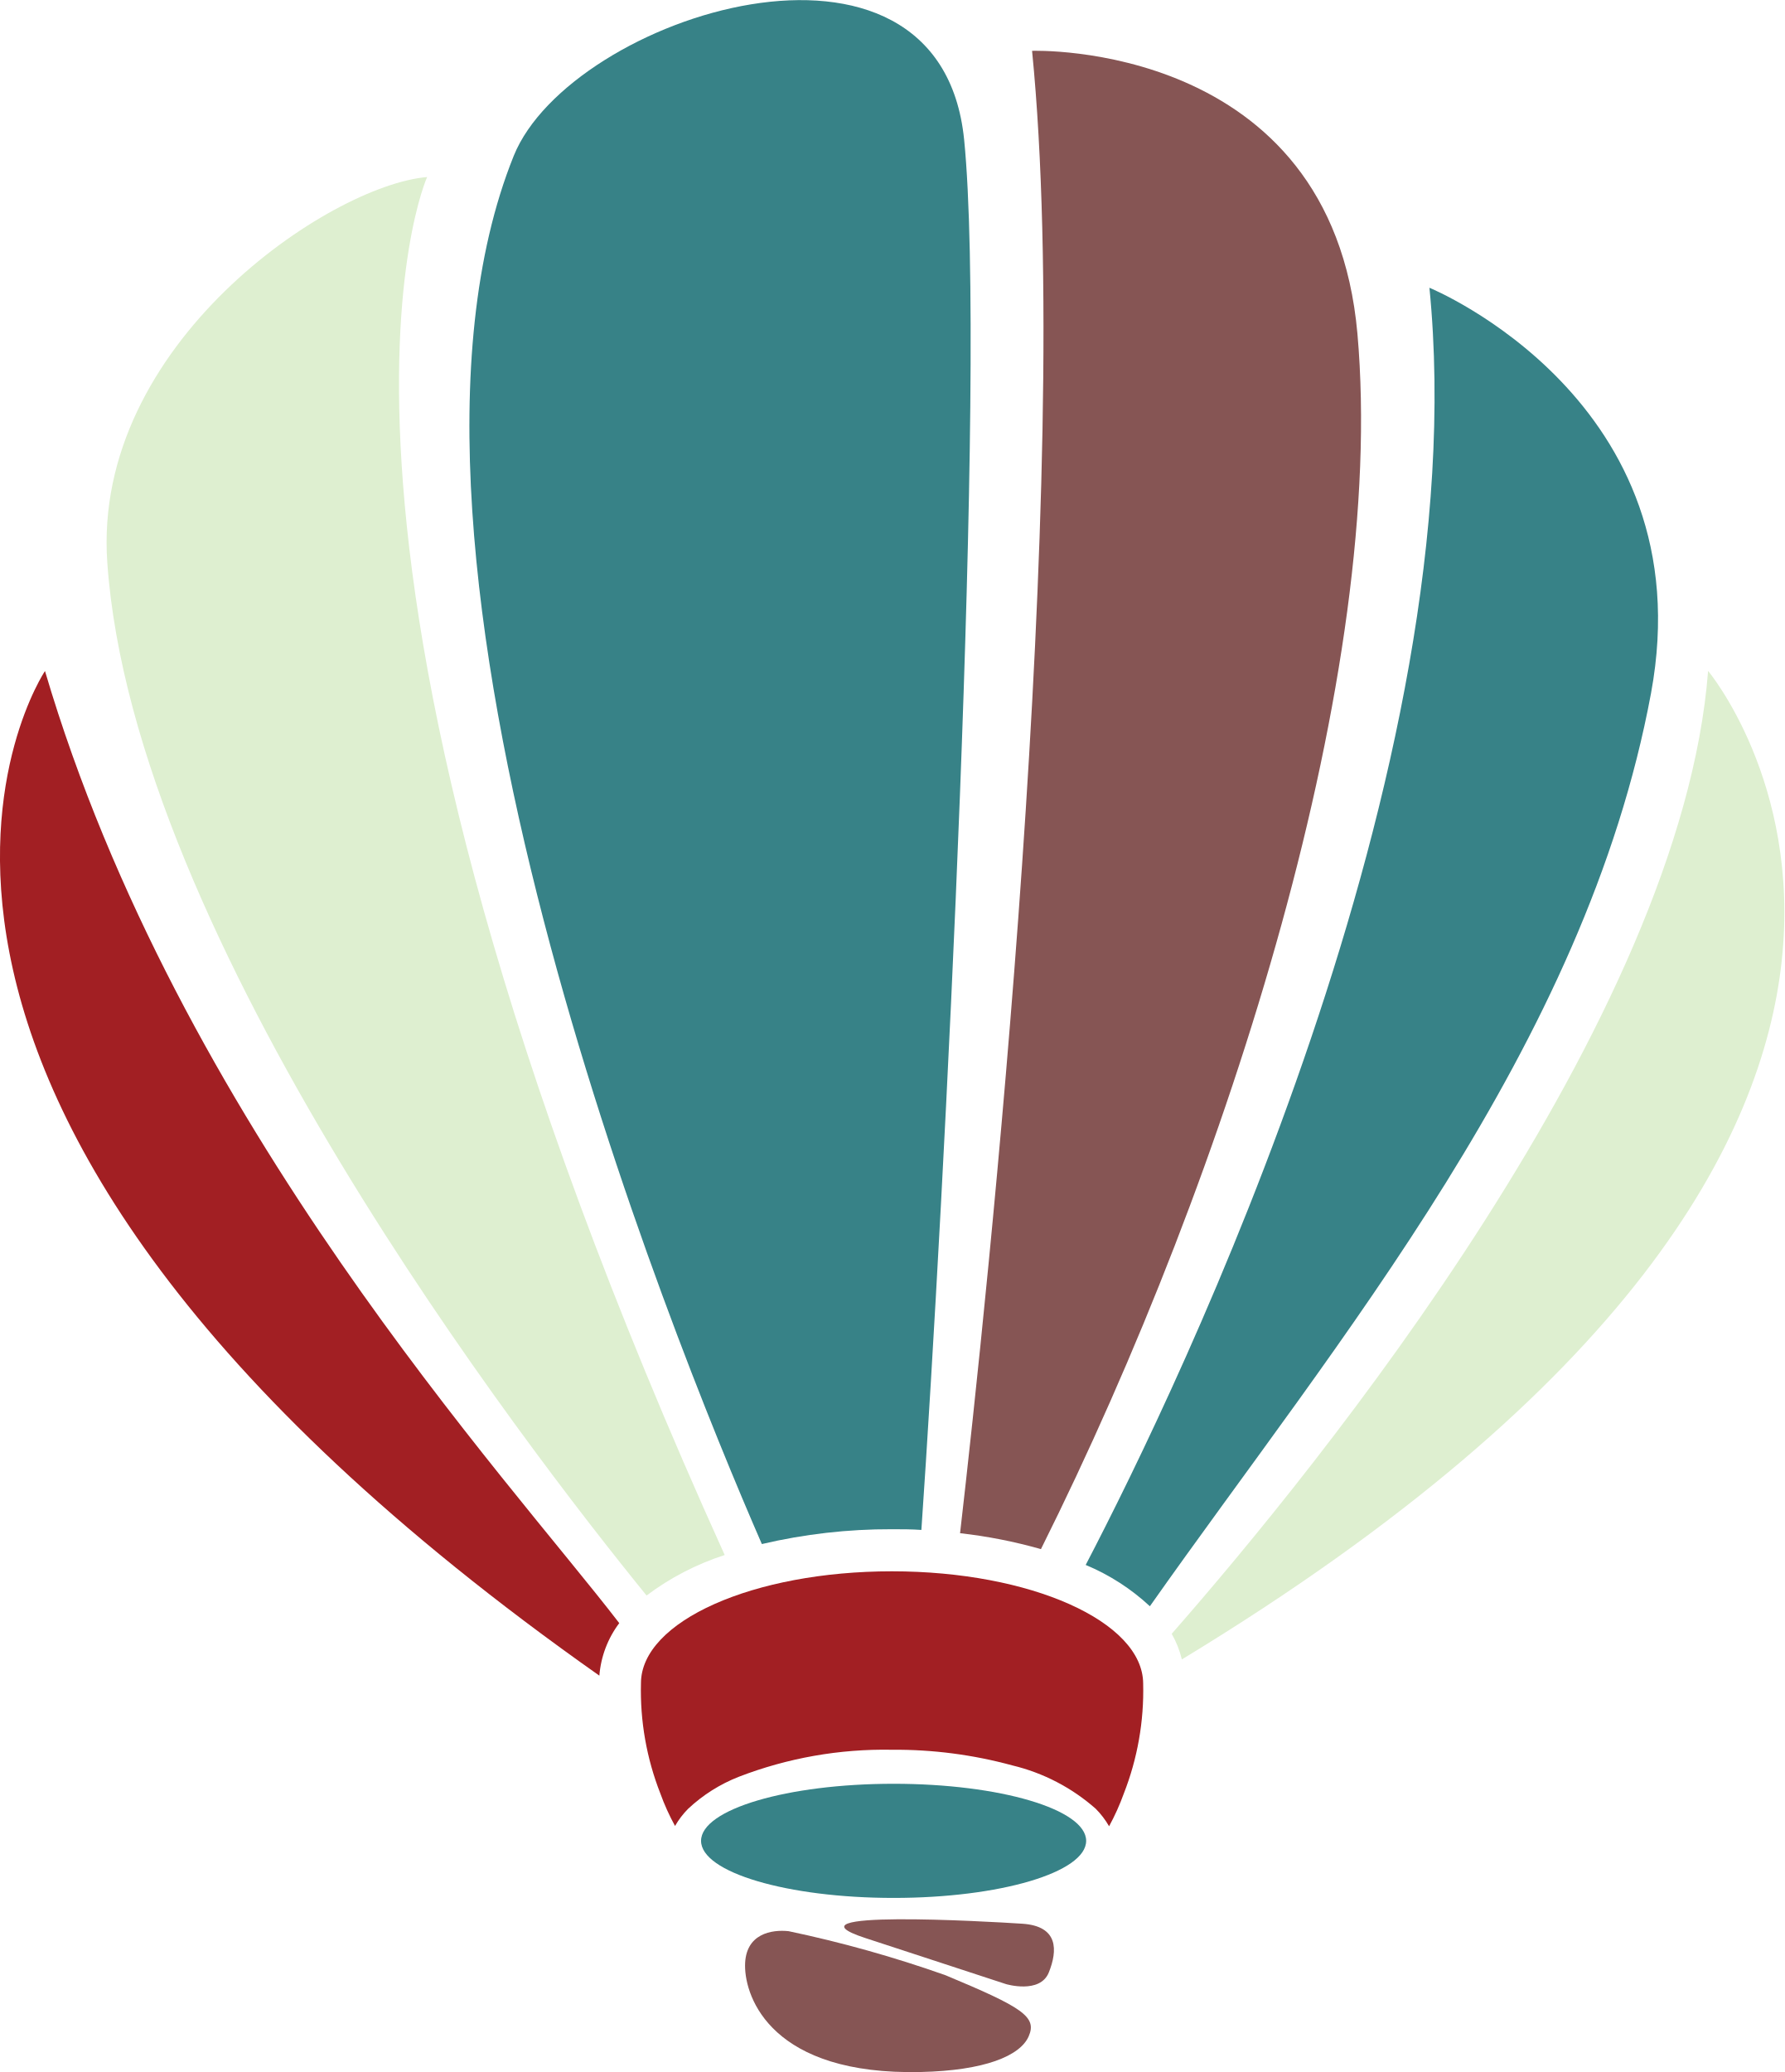
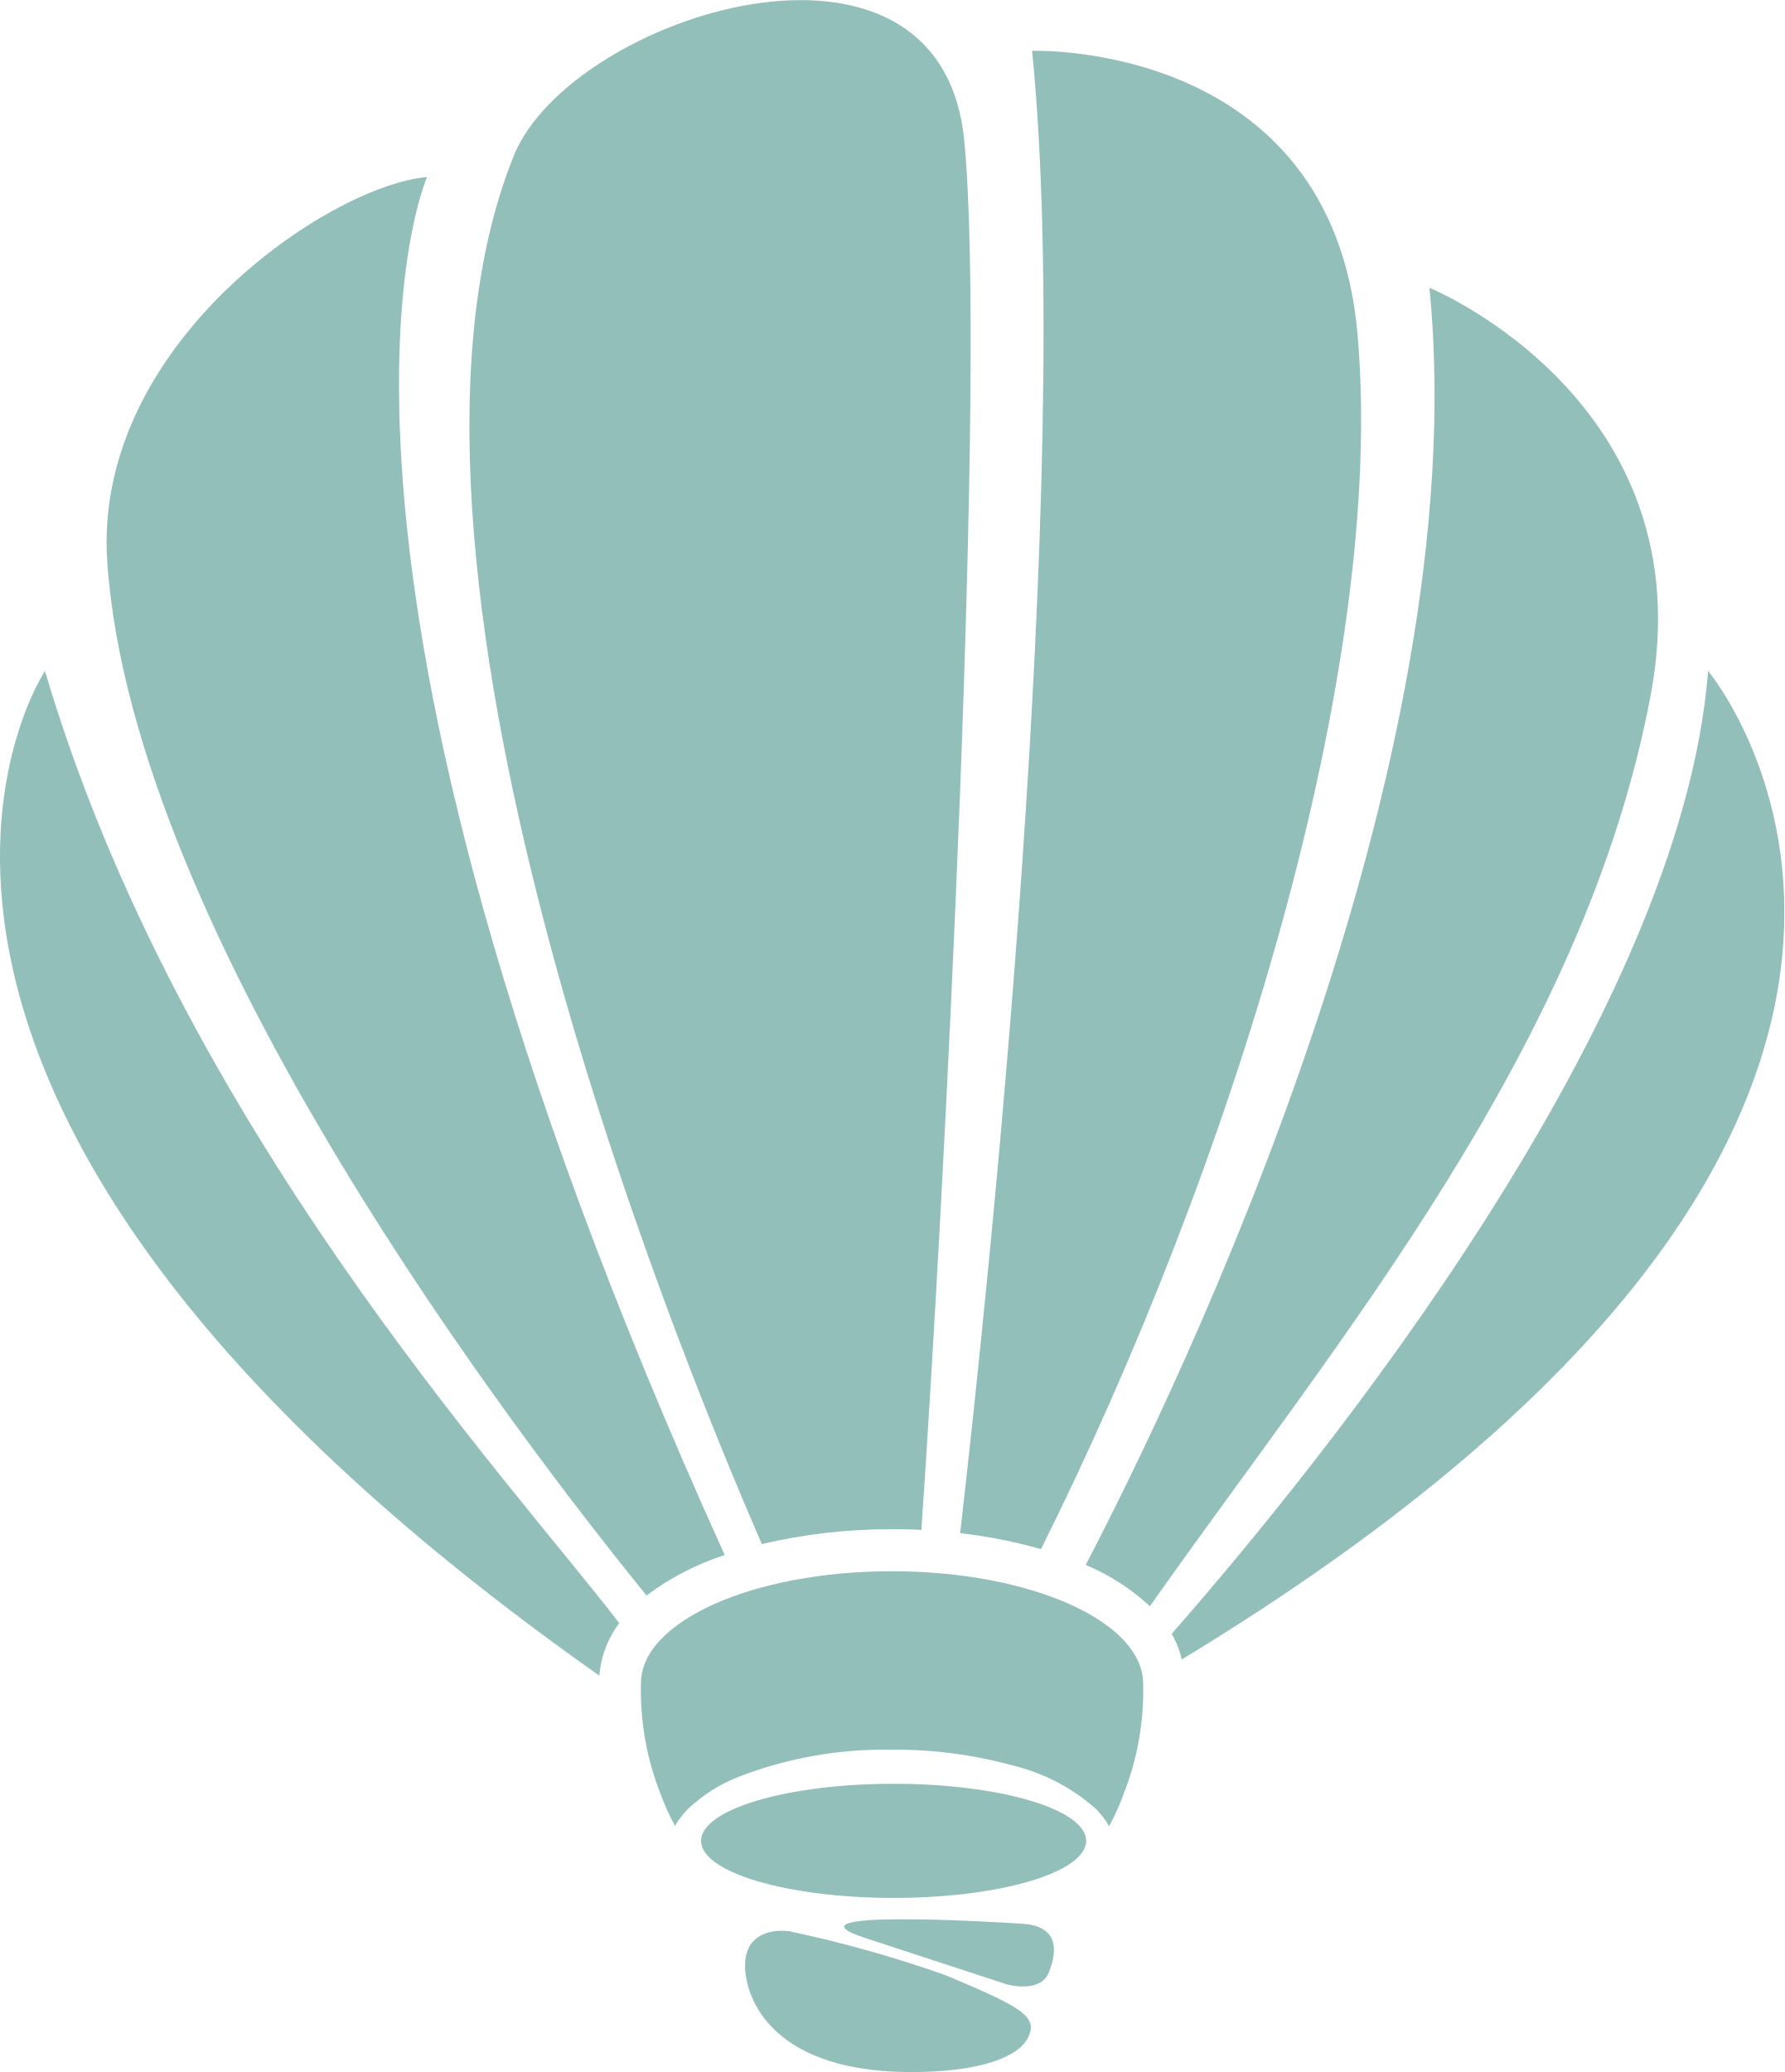
<svg xmlns="http://www.w3.org/2000/svg" width="30.582" height="35.506" viewBox="0 0 30.582 35.506">
-   <g id="Lift_Token_Top_Header" data-name="Lift Token Top Header" transform="translate(-26.711 -29.989)">
-     <path id="Path_105643" data-name="Path 105643" d="M216.776,111.277a1.725,1.725,0,0,1,.341-.9c-1.908-2.484-7.555-8.567-9.842-16.315C207.274,94.06,202.487,101.214,216.776,111.277Z" transform="translate(-179.793 -52.574)" fill="#a21f23" />
-     <path id="Path_105644" data-name="Path 105644" d="M232,48.433c-7.9-17.439-5.1-23.613-5.1-23.613-1.661.138-5.745,2.863-5.481,6.607.446,6.426,7.13,15.1,9.242,17.7A4.541,4.541,0,0,1,232,48.433Z" transform="translate(-192.869 8.203)" fill="#deefd0" />
-     <path id="Path_105645" data-name="Path 105645" d="M279.569,26.2c.17,0,.339,0,.507.012.394-5.721,1.123-19.9.733-23.821-.416-4.156-6.752-2.127-7.72.276-2.737,6.8,2.689,20.2,4.253,23.787A9.6,9.6,0,0,1,279.569,26.2Z" transform="translate(-237.574 29.994)" fill="#378287" />
-     <path id="Path_105646" data-name="Path 105646" d="M341.13,32.516a8.555,8.555,0,0,1,1.386.273c3.259-6.53,5.932-15.09,5.424-20.828-.446-5.03-5.576-4.847-5.576-4.847C343.091,14.449,341.591,28.514,341.13,32.516Z" transform="translate(-297.965 23.746)" fill="#865554" />
-     <path id="Path_105647" data-name="Path 105647" d="M364.621,40.35c.815,8.236-4.262,18.761-5.891,21.886a3.7,3.7,0,0,1,1.1.708c3.2-4.546,7.465-9.591,8.589-15.647C369.345,42.283,364.621,40.35,364.621,40.35Z" transform="translate(-313.412 -5.43)" fill="#378287" />
-     <path id="Path_105648" data-name="Path 105648" d="M379.983,94.06c-.46,5.98-6.673,13.626-9.193,16.5a1.672,1.672,0,0,1,.174.439C386.354,101.661,379.983,94.06,379.983,94.06Z" transform="translate(-323.998 -52.574)" fill="#deefd0" />
-     <path id="Path_105649" data-name="Path 105649" d="M300.66,220.27c-2.375,0-4.3.856-4.3,1.919a4.827,4.827,0,0,0,.331,1.885,3.9,3.9,0,0,0,.253.56,1.422,1.422,0,0,1,.225-.295,2.719,2.719,0,0,1,.868-.548,6.936,6.936,0,0,1,2.624-.463,7.594,7.594,0,0,1,2.063.268,3.336,3.336,0,0,1,1.43.743,1.458,1.458,0,0,1,.229.3,4.011,4.011,0,0,0,.252-.56,4.838,4.838,0,0,0,.332-1.885C304.962,221.129,303.037,220.27,300.66,220.27Z" transform="translate(-258.664 -163.355)" fill="#a21f23" />
-     <path id="Path_105650" data-name="Path 105650" d="M308.11,250.07c-1.823,0-3.3.438-3.3.978s1.478.978,3.3.978,3.3-.438,3.3-.978S309.933,250.07,308.11,250.07Z" transform="translate(-266.084 -189.514)" fill="#378287" />
-     <path id="Path_105651" data-name="Path 105651" d="M314.416,271.442a21.012,21.012,0,0,0-2.689-.755c-.284-.031-.747.037-.747.592s.465,1.881,3.014,1.821c1.088-.024,1.7-.275,1.847-.611S315.737,271.993,314.416,271.442Z" transform="translate(-271.5 -207.605)" fill="#865554" />
-     <path id="Path_105652" data-name="Path 105652" d="M325.229,269.379l2.413.79s.583.174.733-.2.171-.794-.455-.835S323.742,268.891,325.229,269.379Z" transform="translate(-283.689 -206.18)" fill="#865554" />
+   <g id="Component_2298" data-name="Component 2298" transform="translate(0)">
+     <path id="Path_105643" data-name="Path 105643" d="M216.776,111.277a1.725,1.725,0,0,1,.341-.9c-1.908-2.484-7.555-8.567-9.842-16.315C207.274,94.06,202.487,101.214,216.776,111.277Z" transform="translate(-206.504 -82.563)" fill="#93bfbb" />
+     <path id="Path_105644" data-name="Path 105644" d="M232,48.433c-7.9-17.439-5.1-23.613-5.1-23.613-1.661.138-5.745,2.863-5.481,6.607.446,6.426,7.13,15.1,9.242,17.7A4.541,4.541,0,0,1,232,48.433Z" transform="translate(-219.58 -21.786)" fill="#93bfbb" />
+     <path id="Path_105645" data-name="Path 105645" d="M279.569,26.2c.17,0,.339,0,.507.012.394-5.721,1.123-19.9.733-23.821-.416-4.156-6.752-2.127-7.72.276-2.737,6.8,2.689,20.2,4.253,23.787A9.6,9.6,0,0,1,279.569,26.2Z" transform="translate(-264.285 0.005)" fill="#93bfbb" />
+     <path id="Path_105646" data-name="Path 105646" d="M341.13,32.516a8.555,8.555,0,0,1,1.386.273c3.259-6.53,5.932-15.09,5.424-20.828-.446-5.03-5.576-4.847-5.576-4.847C343.091,14.449,341.591,28.514,341.13,32.516Z" transform="translate(-324.675 -6.243)" fill="#93bfbb" />
+     <path id="Path_105647" data-name="Path 105647" d="M364.621,40.35c.815,8.236-4.262,18.761-5.891,21.886a3.7,3.7,0,0,1,1.1.708c3.2-4.546,7.465-9.591,8.589-15.647C369.345,42.283,364.621,40.35,364.621,40.35Z" transform="translate(-340.123 -35.419)" fill="#93bfbb" />
+     <path id="Path_105648" data-name="Path 105648" d="M379.983,94.06c-.46,5.98-6.673,13.626-9.193,16.5a1.672,1.672,0,0,1,.174.439C386.354,101.661,379.983,94.06,379.983,94.06Z" transform="translate(-350.709 -82.563)" fill="#93bfbb" />
+     <path id="Path_105649" data-name="Path 105649" d="M300.66,220.27c-2.375,0-4.3.856-4.3,1.919a4.827,4.827,0,0,0,.331,1.885,3.9,3.9,0,0,0,.253.56,1.422,1.422,0,0,1,.225-.295,2.719,2.719,0,0,1,.868-.548,6.936,6.936,0,0,1,2.624-.463,7.594,7.594,0,0,1,2.063.268,3.336,3.336,0,0,1,1.43.743,1.458,1.458,0,0,1,.229.3,4.011,4.011,0,0,0,.252-.56,4.838,4.838,0,0,0,.332-1.885C304.962,221.129,303.037,220.27,300.66,220.27Z" transform="translate(-285.375 -193.345)" fill="#93bfbb" />
+     <path id="Path_105650" data-name="Path 105650" d="M308.11,250.07c-1.823,0-3.3.438-3.3.978s1.478.978,3.3.978,3.3-.438,3.3-.978S309.933,250.07,308.11,250.07Z" transform="translate(-292.795 -219.503)" fill="#93bfbb" />
+     <path id="Path_105651" data-name="Path 105651" d="M314.416,271.442a21.012,21.012,0,0,0-2.689-.755c-.284-.031-.747.037-.747.592s.465,1.881,3.014,1.821c1.088-.024,1.7-.275,1.847-.611S315.737,271.993,314.416,271.442Z" transform="translate(-298.211 -237.595)" fill="#93bfbb" />
+     <path id="Path_105652" data-name="Path 105652" d="M325.229,269.379l2.413.79s.583.174.733-.2.171-.794-.455-.835S323.742,268.891,325.229,269.379Z" transform="translate(-310.4 -236.169)" fill="#93bfbb" />
  </g>
</svg>
